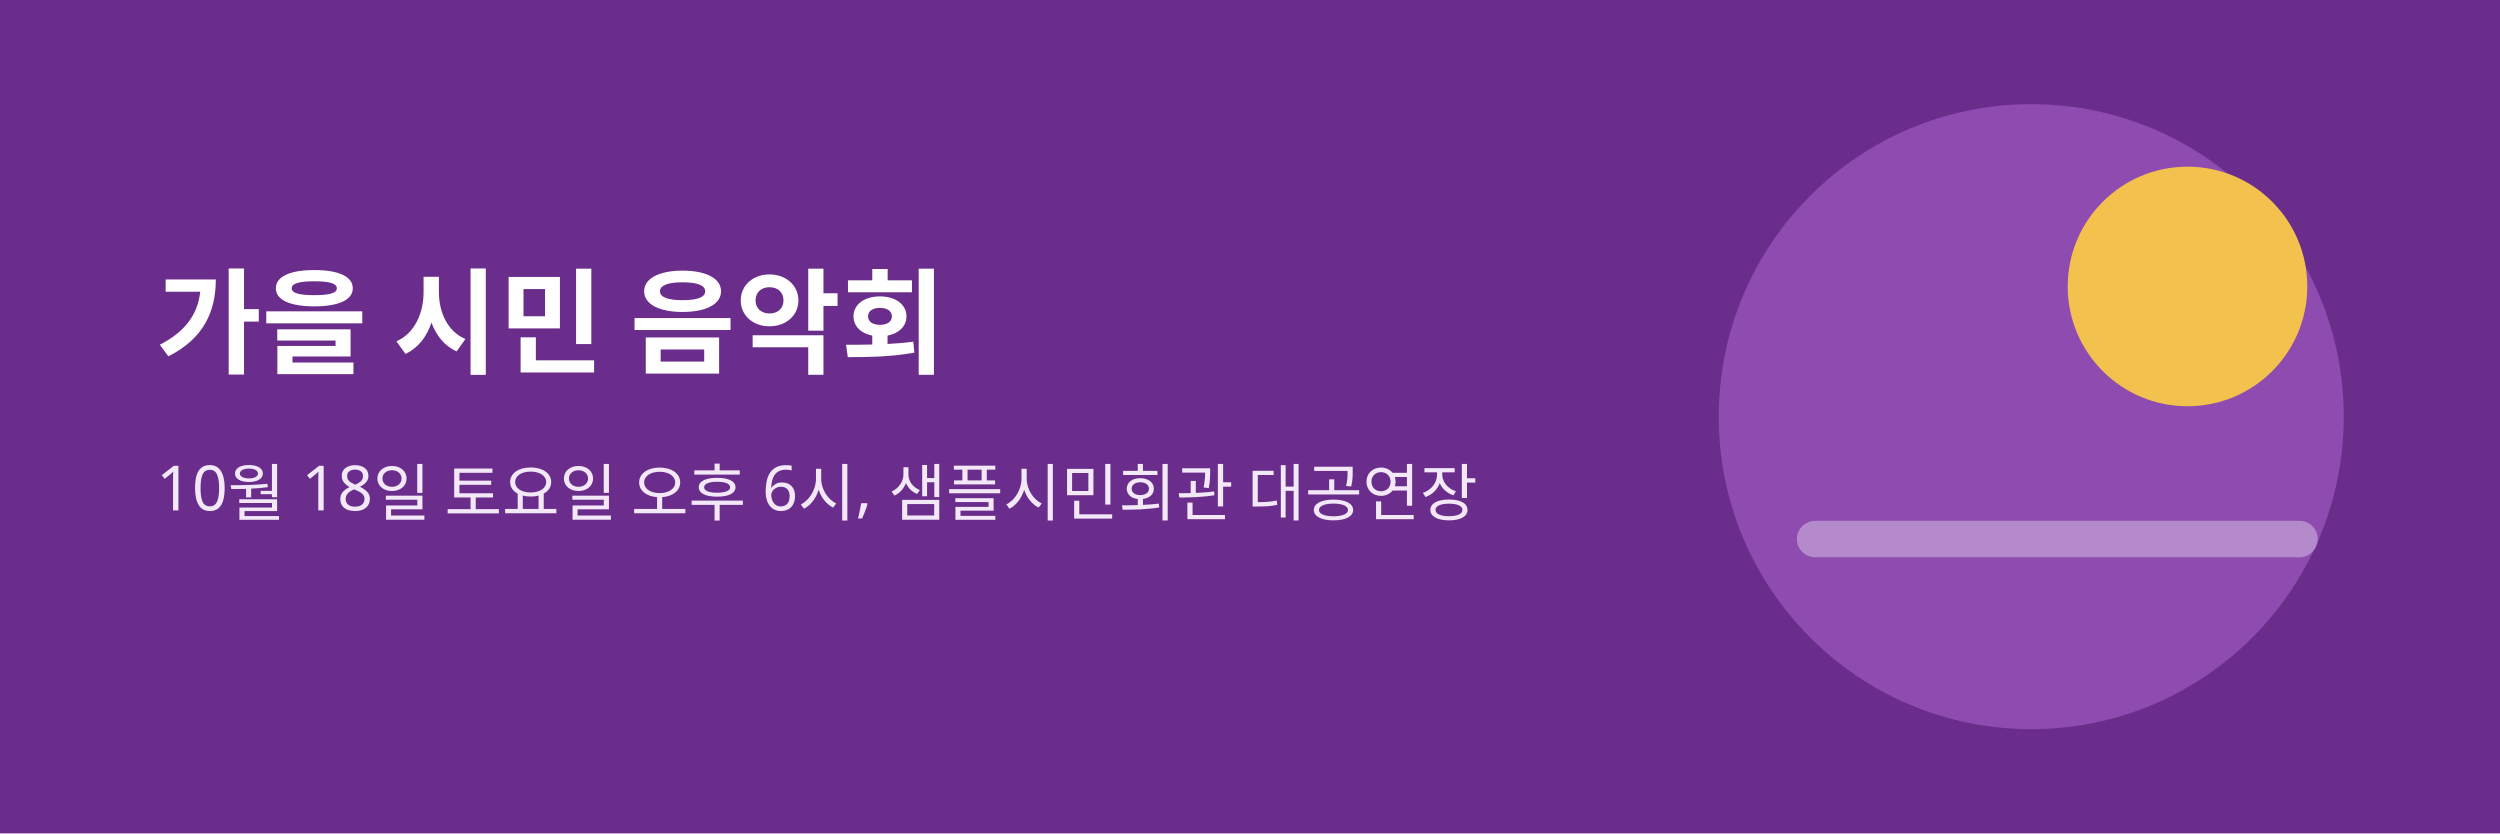
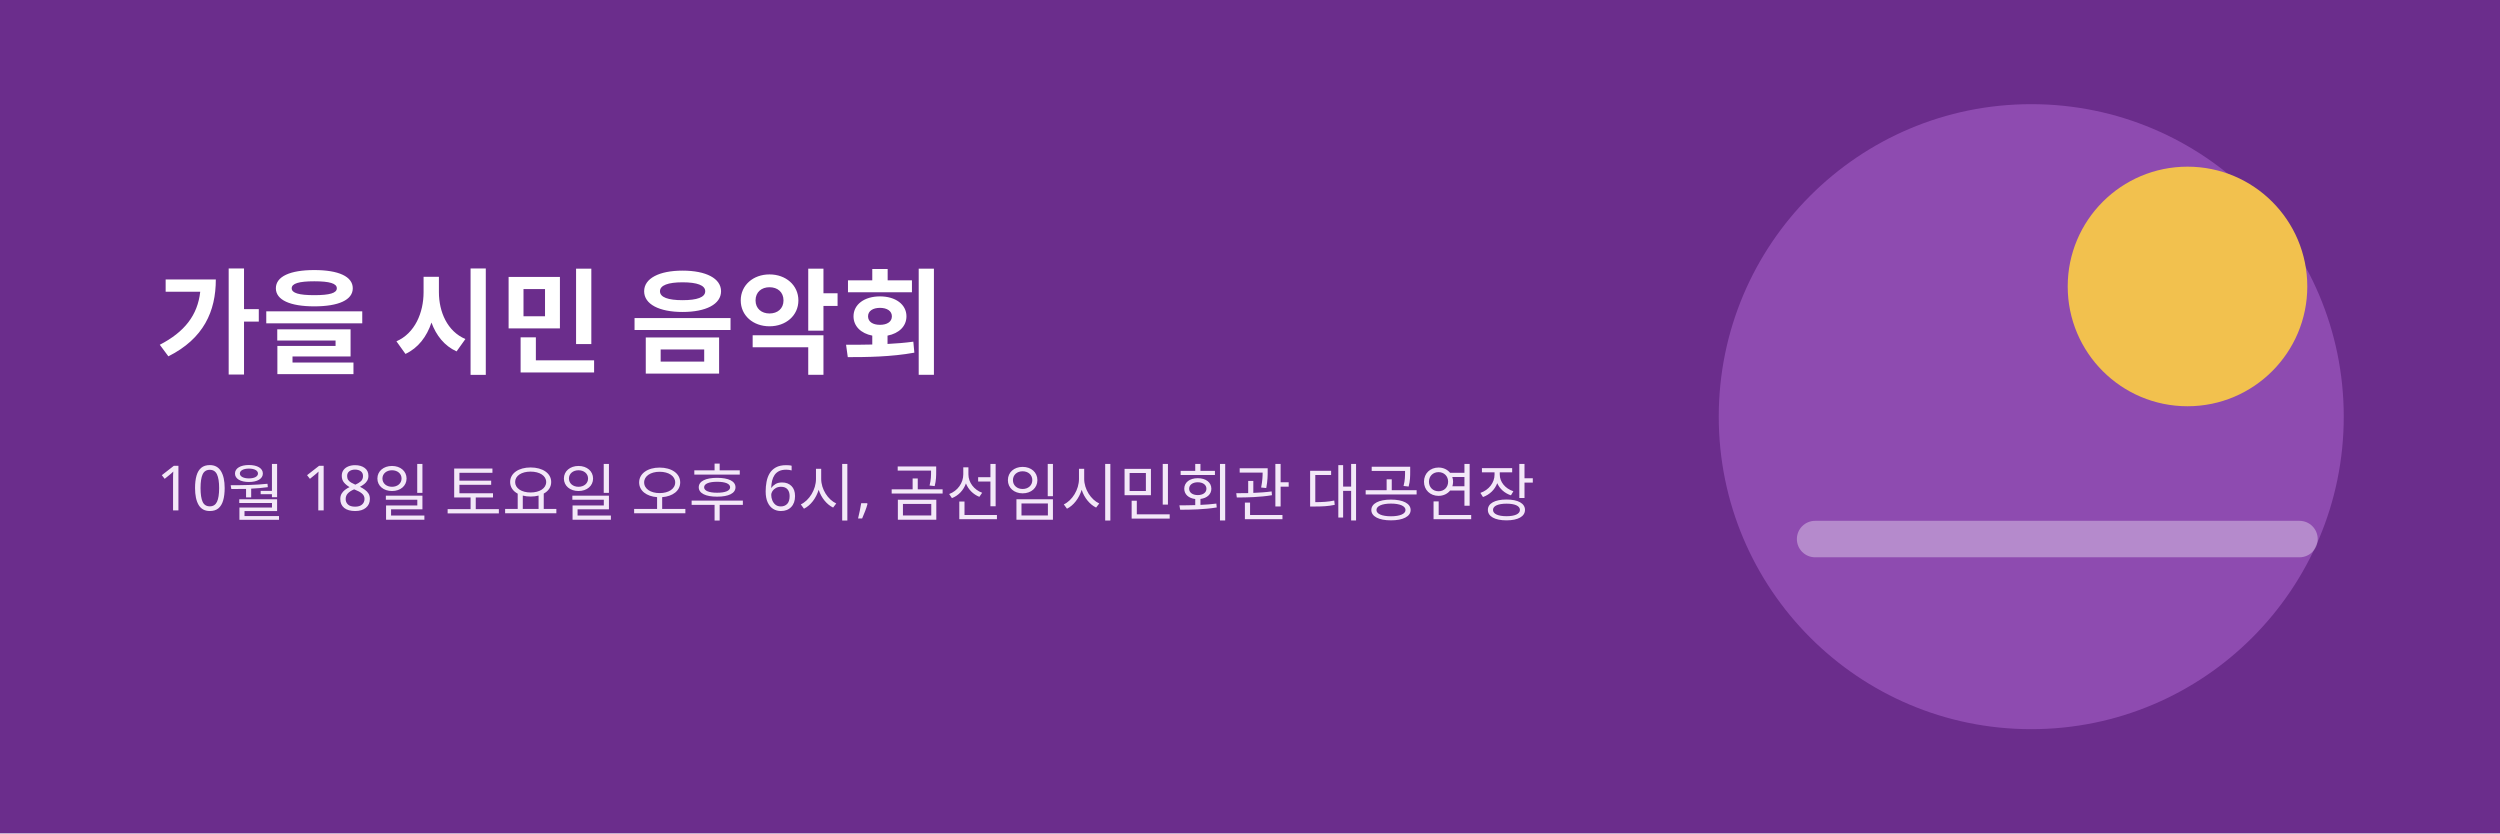
<svg xmlns="http://www.w3.org/2000/svg" width="960" height="320" viewBox="0 0 960 320">
  <rect width="960" height="320" fill="#6b2d8c" />
  <circle cx="780" cy="160" r="120" fill="#8e4bb0" />
  <circle cx="840" cy="110" r="46" fill="#f2c14e" />
  <rect x="690" y="200" width="200" height="14" rx="7" fill="#fff" opacity=".35" />
  <text x="60" y="140" font-family="sans-serif" font-size="44" font-weight="700" fill="#fff">가을 시민 음악회</text>
-   <text x="60" y="196" font-family="sans-serif" font-size="24" fill="#f3e8f8">10월 18일 토요일 오후 6시, 샘플시민회관 대공연장</text>
+   <text x="60" y="196" font-family="sans-serif" font-size="24" fill="#f3e8f8">10월 18일 토요일 오후 6시, 곰선임시민회관 대공연장</text>
</svg>
